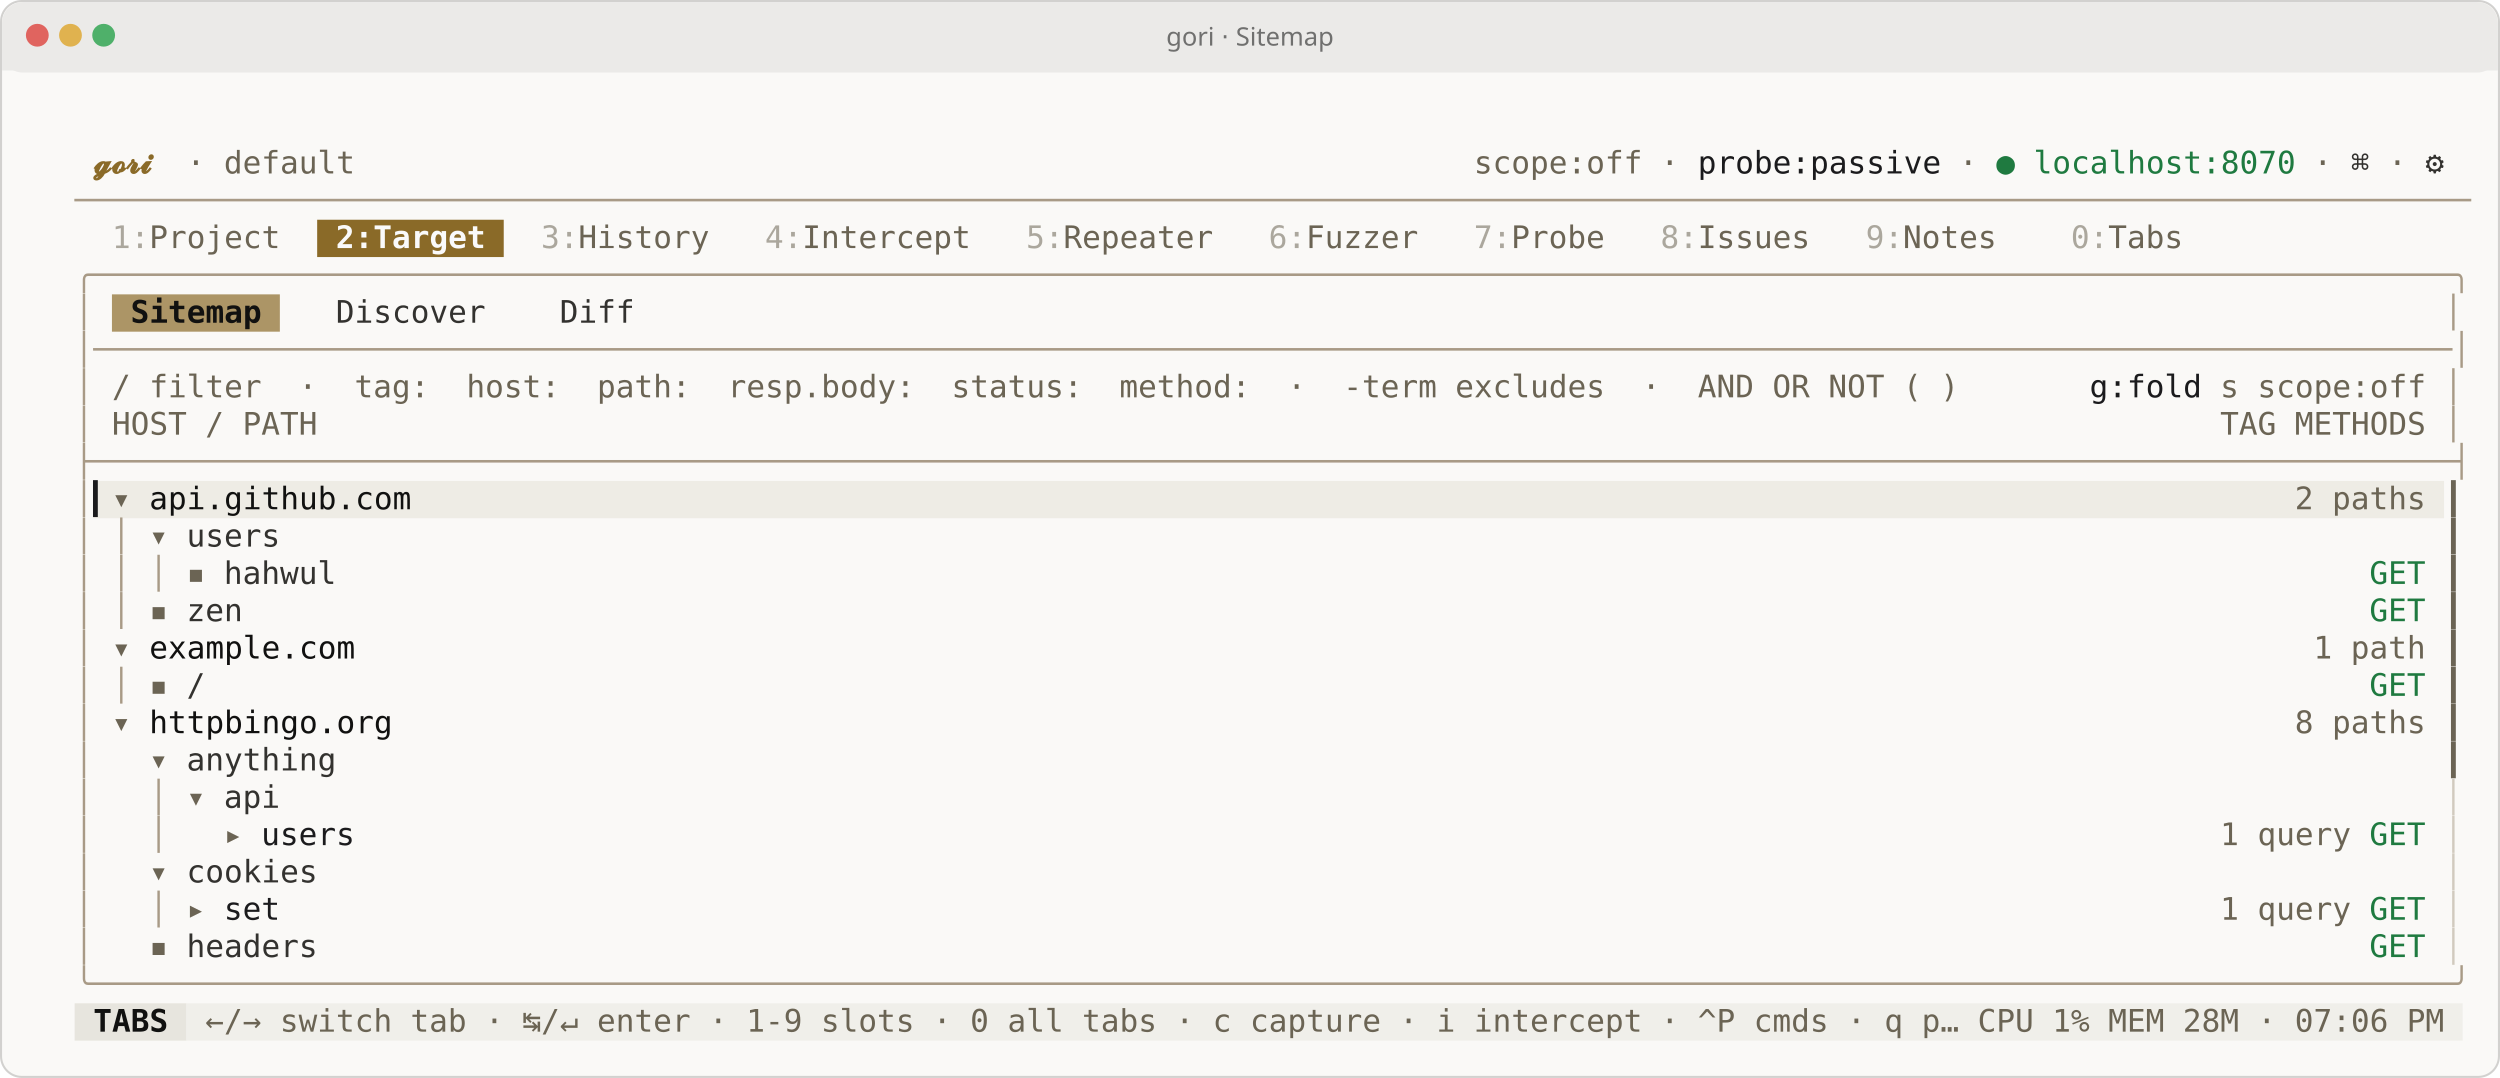
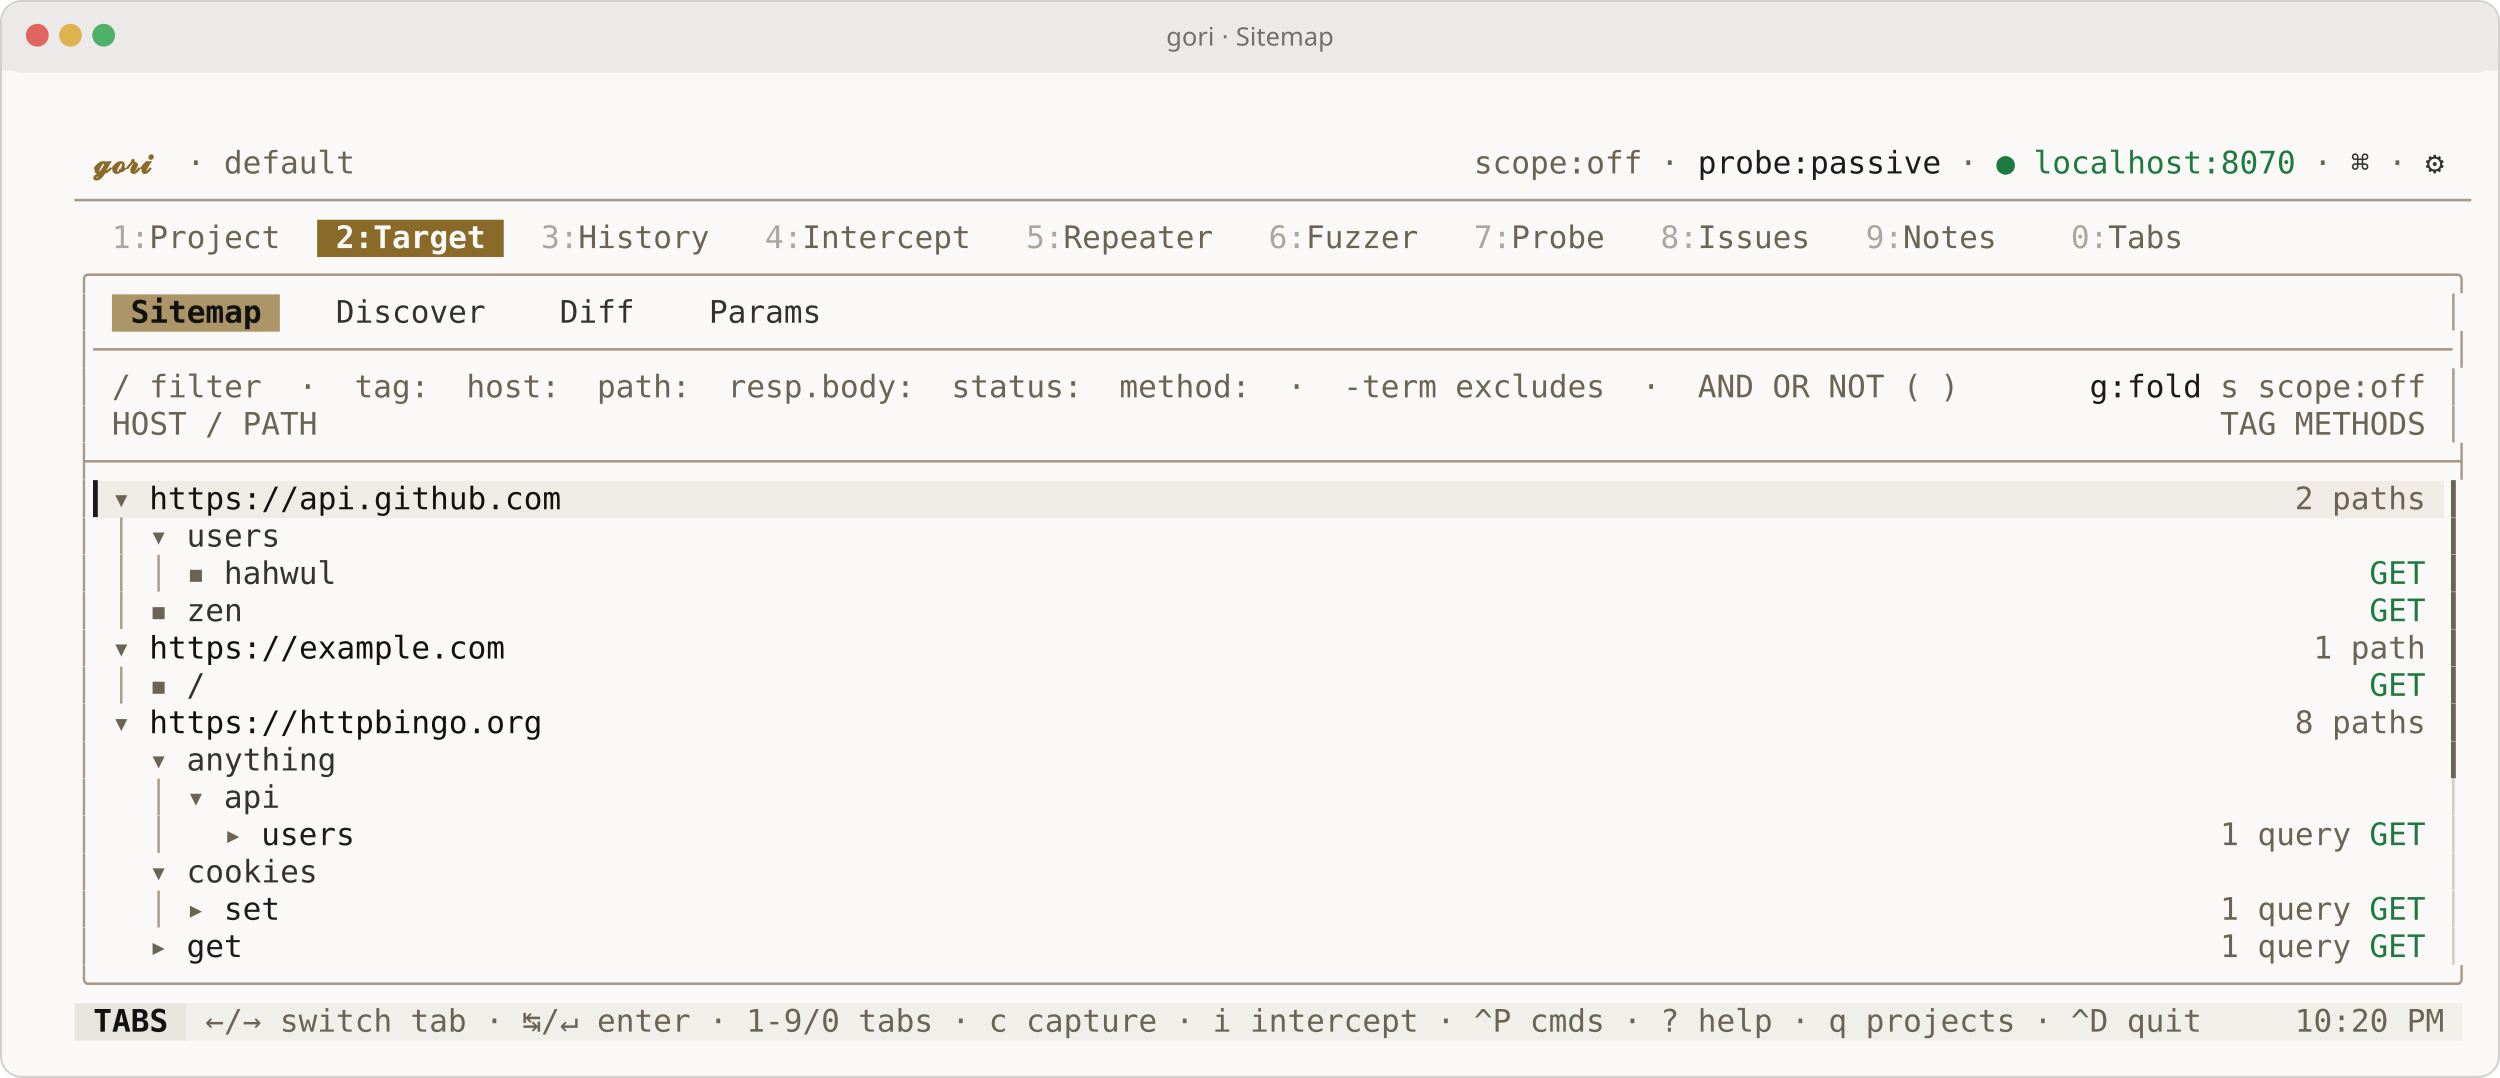
<svg xmlns="http://www.w3.org/2000/svg" width="1206" height="520" viewBox="0 0 1206.0 520.0" font-family="ui-monospace,'SF Mono','JetBrains Mono',Menlo,Consolas,monospace" font-size="15.0px" role="img" aria-label="gori · Sitemap">
  <rect x="0.5" y="0.5" width="1205.0" height="519.0" rx="10" ry="10" fill="#faf9f7" stroke="#d2d1cf" stroke-width="1" />
  <rect x="1" y="1" width="1204.0" height="34.0" rx="10" ry="10" fill="#ebeae8" />
  <rect x="1" y="24.0" width="1204.0" height="10" fill="#ebeae8" />
  <circle cx="18.0" cy="17.0" r="5.5" fill="#e0645f" />
  <circle cx="34.0" cy="17.0" r="5.5" fill="#e0b24f" />
  <circle cx="50.0" cy="17.0" r="5.5" fill="#4fb06a" />
  <text x="603.0" y="22.0" text-anchor="middle" fill="#70706f" font-family="'Apple Symbols','Segoe UI Symbol','Cambria Math','STIX Two Math','Noto Sans Math','DejaVu Sans',ui-monospace,'SF Mono','JetBrains Mono',Menlo,Consolas,monospace" font-size="12.3px">gori · Sitemap</text>
  <rect x="153.00" y="106.00" width="90.00" height="18.00" fill="#8a6a28" />
  <rect x="54.00" y="142.00" width="81.00" height="18.00" fill="#ac9566" />
  <rect x="45.00" y="232.00" width="1134.00" height="18.00" fill="#eeece5" />
  <rect x="36.00" y="484.00" width="54.00" height="18.00" fill="#e7e5de" />
  <rect x="90.00" y="484.00" width="1098.00" height="18.00" fill="#f0efea" />
  <text x="45.00" y="83.68" textLength="36.00" lengthAdjust="spacingAndGlyphs" fill="#8a6a28" font-weight="700" xml:space="preserve">𝓰𝓸𝓻𝓲</text>
  <text x="90.00" y="83.68" textLength="9.00" lengthAdjust="spacingAndGlyphs" fill="#6b6454" xml:space="preserve">·</text>
  <text x="108.00" y="83.68" textLength="63.00" lengthAdjust="spacingAndGlyphs" fill="#6b6454" xml:space="preserve">default</text>
  <text x="711.00" y="83.68" textLength="81.00" lengthAdjust="spacingAndGlyphs" fill="#6b6454" xml:space="preserve">scope:off</text>
  <text x="801.00" y="83.68" textLength="9.00" lengthAdjust="spacingAndGlyphs" fill="#6b6454" xml:space="preserve">·</text>
  <text x="819.00" y="83.68" textLength="117.00" lengthAdjust="spacingAndGlyphs" fill="#1b1b1d" xml:space="preserve">probe:passive</text>
  <text x="945.00" y="83.68" textLength="9.00" lengthAdjust="spacingAndGlyphs" fill="#6b6454" xml:space="preserve">·</text>
  <text x="963.00" y="83.68" textLength="9.00" lengthAdjust="spacingAndGlyphs" fill="#1f7a40" xml:space="preserve">●</text>
  <text x="981.00" y="83.68" textLength="126.00" lengthAdjust="spacingAndGlyphs" fill="#1f7a40" xml:space="preserve">localhost:8070</text>
  <text x="1116.00" y="83.68" textLength="9.00" lengthAdjust="spacingAndGlyphs" fill="#6b6454" xml:space="preserve">·</text>
  <text x="1134.00" y="83.68" textLength="9.00" lengthAdjust="spacingAndGlyphs" fill="#33322f" xml:space="preserve">⌘</text>
  <text x="1152.00" y="83.68" textLength="9.00" lengthAdjust="spacingAndGlyphs" fill="#6b6454" xml:space="preserve">·</text>
  <text x="1170.00" y="83.68" textLength="9.00" lengthAdjust="spacingAndGlyphs" fill="#33322f" xml:space="preserve">⚙</text>
  <text x="36.00" y="101.68" textLength="1152.00" lengthAdjust="spacingAndGlyphs" fill="#a89a86" xml:space="preserve">────────────────────────────────────────────────────────────────────────────────────────────────────────────────────────────────</text>
  <text x="54.00" y="119.68" textLength="18.00" lengthAdjust="spacingAndGlyphs" fill="#aba79d" xml:space="preserve">1:</text>
  <text x="72.00" y="119.68" textLength="63.00" lengthAdjust="spacingAndGlyphs" fill="#6b6454" xml:space="preserve">Project</text>
  <text x="162.00" y="119.68" textLength="72.00" lengthAdjust="spacingAndGlyphs" fill="#fafafa" font-weight="700" xml:space="preserve">2:Target</text>
  <text x="261.00" y="119.68" textLength="18.00" lengthAdjust="spacingAndGlyphs" fill="#aba79d" xml:space="preserve">3:</text>
  <text x="279.00" y="119.68" textLength="63.00" lengthAdjust="spacingAndGlyphs" fill="#6b6454" xml:space="preserve">History</text>
  <text x="369.00" y="119.68" textLength="18.00" lengthAdjust="spacingAndGlyphs" fill="#aba79d" xml:space="preserve">4:</text>
  <text x="387.00" y="119.68" textLength="81.00" lengthAdjust="spacingAndGlyphs" fill="#6b6454" xml:space="preserve">Intercept</text>
  <text x="495.00" y="119.68" textLength="18.00" lengthAdjust="spacingAndGlyphs" fill="#aba79d" xml:space="preserve">5:</text>
  <text x="513.00" y="119.68" textLength="72.00" lengthAdjust="spacingAndGlyphs" fill="#6b6454" xml:space="preserve">Repeater</text>
  <text x="612.00" y="119.68" textLength="18.00" lengthAdjust="spacingAndGlyphs" fill="#aba79d" xml:space="preserve">6:</text>
  <text x="630.00" y="119.68" textLength="54.00" lengthAdjust="spacingAndGlyphs" fill="#6b6454" xml:space="preserve">Fuzzer</text>
  <text x="711.00" y="119.68" textLength="18.00" lengthAdjust="spacingAndGlyphs" fill="#aba79d" xml:space="preserve">7:</text>
  <text x="729.00" y="119.68" textLength="45.00" lengthAdjust="spacingAndGlyphs" fill="#6b6454" xml:space="preserve">Probe</text>
  <text x="801.00" y="119.68" textLength="18.00" lengthAdjust="spacingAndGlyphs" fill="#aba79d" xml:space="preserve">8:</text>
  <text x="819.00" y="119.68" textLength="54.00" lengthAdjust="spacingAndGlyphs" fill="#6b6454" xml:space="preserve">Issues</text>
  <text x="900.00" y="119.68" textLength="18.00" lengthAdjust="spacingAndGlyphs" fill="#aba79d" xml:space="preserve">9:</text>
  <text x="918.00" y="119.68" textLength="45.00" lengthAdjust="spacingAndGlyphs" fill="#6b6454" xml:space="preserve">Notes</text>
  <text x="999.00" y="119.68" textLength="18.00" lengthAdjust="spacingAndGlyphs" fill="#aba79d" xml:space="preserve">0:</text>
  <text x="1017.00" y="119.68" textLength="36.00" lengthAdjust="spacingAndGlyphs" fill="#6b6454" xml:space="preserve">Tabs</text>
  <text x="36.00" y="137.68" textLength="1152.00" lengthAdjust="spacingAndGlyphs" fill="#a89a86" xml:space="preserve">╭──────────────────────────────────────────────────────────────────────────────────────────────────────────────────────────────╮</text>
  <text x="36.00" y="155.68" textLength="9.00" lengthAdjust="spacingAndGlyphs" fill="#a89a86" xml:space="preserve">│</text>
  <text x="63.00" y="155.68" textLength="63.00" lengthAdjust="spacingAndGlyphs" fill="#111110" font-weight="700" xml:space="preserve">Sitemap</text>
  <text x="162.00" y="155.68" textLength="72.00" lengthAdjust="spacingAndGlyphs" fill="#33322f" xml:space="preserve">Discover</text>
  <text x="270.00" y="155.68" textLength="36.00" lengthAdjust="spacingAndGlyphs" fill="#33322f" xml:space="preserve">Diff</text>
+   <text x="342.00" y="155.68" textLength="54.00" lengthAdjust="spacingAndGlyphs" fill="#33322f" xml:space="preserve">Params</text>
  <text x="1179.00" y="155.68" textLength="9.00" lengthAdjust="spacingAndGlyphs" fill="#a89a86" xml:space="preserve">│</text>
  <text x="36.00" y="173.68" textLength="1152.00" lengthAdjust="spacingAndGlyphs" fill="#a89a86" xml:space="preserve">│──────────────────────────────────────────────────────────────────────────────────────────────────────────────────────────────│</text>
  <text x="36.00" y="191.68" textLength="9.00" lengthAdjust="spacingAndGlyphs" fill="#a89a86" xml:space="preserve">│</text>
  <text x="54.00" y="191.68" textLength="9.00" lengthAdjust="spacingAndGlyphs" fill="#6b6454" xml:space="preserve">/</text>
  <text x="72.00" y="191.68" textLength="54.00" lengthAdjust="spacingAndGlyphs" fill="#6b6454" xml:space="preserve">filter</text>
  <text x="144.00" y="191.68" textLength="9.00" lengthAdjust="spacingAndGlyphs" fill="#6b6454" xml:space="preserve">·</text>
  <text x="171.00" y="191.68" textLength="36.00" lengthAdjust="spacingAndGlyphs" fill="#6b6454" xml:space="preserve">tag:</text>
  <text x="225.00" y="191.68" textLength="45.00" lengthAdjust="spacingAndGlyphs" fill="#6b6454" xml:space="preserve">host:</text>
  <text x="288.00" y="191.68" textLength="45.00" lengthAdjust="spacingAndGlyphs" fill="#6b6454" xml:space="preserve">path:</text>
  <text x="351.00" y="191.68" textLength="90.00" lengthAdjust="spacingAndGlyphs" fill="#6b6454" xml:space="preserve">resp.body:</text>
  <text x="459.00" y="191.68" textLength="63.00" lengthAdjust="spacingAndGlyphs" fill="#6b6454" xml:space="preserve">status:</text>
  <text x="540.00" y="191.68" textLength="63.00" lengthAdjust="spacingAndGlyphs" fill="#6b6454" xml:space="preserve">method:</text>
  <text x="621.00" y="191.68" textLength="9.00" lengthAdjust="spacingAndGlyphs" fill="#6b6454" xml:space="preserve">·</text>
  <text x="648.00" y="191.68" textLength="45.00" lengthAdjust="spacingAndGlyphs" fill="#6b6454" xml:space="preserve">-term</text>
  <text x="702.00" y="191.68" textLength="72.00" lengthAdjust="spacingAndGlyphs" fill="#6b6454" xml:space="preserve">excludes</text>
  <text x="792.00" y="191.68" textLength="9.00" lengthAdjust="spacingAndGlyphs" fill="#6b6454" xml:space="preserve">·</text>
  <text x="819.00" y="191.68" textLength="27.00" lengthAdjust="spacingAndGlyphs" fill="#6b6454" xml:space="preserve">AND</text>
  <text x="855.00" y="191.68" textLength="18.00" lengthAdjust="spacingAndGlyphs" fill="#6b6454" xml:space="preserve">OR</text>
  <text x="882.00" y="191.68" textLength="27.00" lengthAdjust="spacingAndGlyphs" fill="#6b6454" xml:space="preserve">NOT</text>
  <text x="918.00" y="191.68" textLength="9.00" lengthAdjust="spacingAndGlyphs" fill="#6b6454" xml:space="preserve">(</text>
  <text x="936.00" y="191.68" textLength="9.00" lengthAdjust="spacingAndGlyphs" fill="#6b6454" xml:space="preserve">)</text>
  <text x="1008.00" y="191.68" textLength="54.00" lengthAdjust="spacingAndGlyphs" fill="#1b1b1d" xml:space="preserve">g:fold</text>
  <text x="1071.00" y="191.68" textLength="9.00" lengthAdjust="spacingAndGlyphs" fill="#6b6454" xml:space="preserve">s</text>
  <text x="1089.00" y="191.68" textLength="81.00" lengthAdjust="spacingAndGlyphs" fill="#6b6454" xml:space="preserve">scope:off</text>
  <text x="1179.00" y="191.68" textLength="9.00" lengthAdjust="spacingAndGlyphs" fill="#a89a86" xml:space="preserve">│</text>
  <text x="36.00" y="209.68" textLength="9.00" lengthAdjust="spacingAndGlyphs" fill="#a89a86" xml:space="preserve">│</text>
  <text x="54.00" y="209.68" textLength="36.00" lengthAdjust="spacingAndGlyphs" fill="#6b6454" xml:space="preserve">HOST</text>
  <text x="99.00" y="209.68" textLength="9.00" lengthAdjust="spacingAndGlyphs" fill="#6b6454" xml:space="preserve">/</text>
  <text x="117.00" y="209.68" textLength="36.00" lengthAdjust="spacingAndGlyphs" fill="#6b6454" xml:space="preserve">PATH</text>
  <text x="1071.00" y="209.68" textLength="27.00" lengthAdjust="spacingAndGlyphs" fill="#6b6454" xml:space="preserve">TAG</text>
  <text x="1107.00" y="209.68" textLength="63.00" lengthAdjust="spacingAndGlyphs" fill="#6b6454" xml:space="preserve">METHODS</text>
  <text x="1179.00" y="209.68" textLength="9.00" lengthAdjust="spacingAndGlyphs" fill="#a89a86" xml:space="preserve">│</text>
  <text x="36.00" y="227.68" textLength="1152.00" lengthAdjust="spacingAndGlyphs" fill="#a89a86" xml:space="preserve">├──────────────────────────────────────────────────────────────────────────────────────────────────────────────────────────────┤</text>
  <text x="36.00" y="245.68" textLength="9.00" lengthAdjust="spacingAndGlyphs" fill="#a89a86" xml:space="preserve">│</text>
  <text x="45.00" y="245.68" textLength="9.00" lengthAdjust="spacingAndGlyphs" fill="#1b1b1d" xml:space="preserve">▎</text>
  <text x="54.00" y="245.68" textLength="9.00" lengthAdjust="spacingAndGlyphs" fill="#6b6454" xml:space="preserve">▾</text>
-   <text x="72.00" y="245.68" textLength="126.00" lengthAdjust="spacingAndGlyphs" fill="#111110" xml:space="preserve">api.github.com</text>
+   <text x="72.00" y="245.68" textLength="198.00" lengthAdjust="spacingAndGlyphs" fill="#111110" xml:space="preserve">https://api.github.com</text>
  <text x="1107.00" y="245.68" textLength="9.00" lengthAdjust="spacingAndGlyphs" fill="#6b6454" xml:space="preserve">2</text>
  <text x="1125.00" y="245.68" textLength="45.00" lengthAdjust="spacingAndGlyphs" fill="#6b6454" xml:space="preserve">paths</text>
  <text x="1179.00" y="245.68" textLength="9.00" lengthAdjust="spacingAndGlyphs" fill="#6b6454" xml:space="preserve">┃</text>
  <text x="36.00" y="263.68" textLength="9.00" lengthAdjust="spacingAndGlyphs" fill="#a89a86" xml:space="preserve">│</text>
  <text x="54.00" y="263.68" textLength="9.00" lengthAdjust="spacingAndGlyphs" fill="#a89a86" xml:space="preserve">│</text>
  <text x="72.00" y="263.68" textLength="9.00" lengthAdjust="spacingAndGlyphs" fill="#6b6454" xml:space="preserve">▾</text>
  <text x="90.00" y="263.68" textLength="45.00" lengthAdjust="spacingAndGlyphs" fill="#33322f" xml:space="preserve">users</text>
  <text x="1179.00" y="263.68" textLength="9.00" lengthAdjust="spacingAndGlyphs" fill="#6b6454" xml:space="preserve">┃</text>
  <text x="36.00" y="281.68" textLength="9.00" lengthAdjust="spacingAndGlyphs" fill="#a89a86" xml:space="preserve">│</text>
  <text x="54.00" y="281.68" textLength="9.00" lengthAdjust="spacingAndGlyphs" fill="#a89a86" xml:space="preserve">│</text>
  <text x="72.00" y="281.68" textLength="9.00" lengthAdjust="spacingAndGlyphs" fill="#a89a86" xml:space="preserve">│</text>
  <text x="90.00" y="281.68" textLength="9.00" lengthAdjust="spacingAndGlyphs" fill="#6b6454" xml:space="preserve">▪</text>
  <text x="108.00" y="281.68" textLength="54.00" lengthAdjust="spacingAndGlyphs" fill="#33322f" xml:space="preserve">hahwul</text>
  <text x="1143.00" y="281.68" textLength="27.00" lengthAdjust="spacingAndGlyphs" fill="#1f7a40" xml:space="preserve">GET</text>
  <text x="1179.00" y="281.68" textLength="9.00" lengthAdjust="spacingAndGlyphs" fill="#6b6454" xml:space="preserve">┃</text>
  <text x="36.00" y="299.68" textLength="9.00" lengthAdjust="spacingAndGlyphs" fill="#a89a86" xml:space="preserve">│</text>
  <text x="54.00" y="299.68" textLength="9.00" lengthAdjust="spacingAndGlyphs" fill="#a89a86" xml:space="preserve">│</text>
  <text x="72.00" y="299.68" textLength="9.00" lengthAdjust="spacingAndGlyphs" fill="#6b6454" xml:space="preserve">▪</text>
  <text x="90.00" y="299.68" textLength="27.00" lengthAdjust="spacingAndGlyphs" fill="#33322f" xml:space="preserve">zen</text>
  <text x="1143.00" y="299.68" textLength="27.00" lengthAdjust="spacingAndGlyphs" fill="#1f7a40" xml:space="preserve">GET</text>
  <text x="1179.00" y="299.68" textLength="9.00" lengthAdjust="spacingAndGlyphs" fill="#6b6454" xml:space="preserve">┃</text>
  <text x="36.00" y="317.68" textLength="9.00" lengthAdjust="spacingAndGlyphs" fill="#a89a86" xml:space="preserve">│</text>
  <text x="54.00" y="317.68" textLength="9.00" lengthAdjust="spacingAndGlyphs" fill="#6b6454" xml:space="preserve">▾</text>
-   <text x="72.00" y="317.68" textLength="99.00" lengthAdjust="spacingAndGlyphs" fill="#111110" xml:space="preserve">example.com</text>
+   <text x="72.00" y="317.68" textLength="171.00" lengthAdjust="spacingAndGlyphs" fill="#111110" xml:space="preserve">https://example.com</text>
  <text x="1116.00" y="317.68" textLength="9.00" lengthAdjust="spacingAndGlyphs" fill="#6b6454" xml:space="preserve">1</text>
  <text x="1134.00" y="317.68" textLength="36.00" lengthAdjust="spacingAndGlyphs" fill="#6b6454" xml:space="preserve">path</text>
  <text x="1179.00" y="317.68" textLength="9.00" lengthAdjust="spacingAndGlyphs" fill="#6b6454" xml:space="preserve">┃</text>
  <text x="36.00" y="335.68" textLength="9.00" lengthAdjust="spacingAndGlyphs" fill="#a89a86" xml:space="preserve">│</text>
  <text x="54.00" y="335.68" textLength="9.00" lengthAdjust="spacingAndGlyphs" fill="#a89a86" xml:space="preserve">│</text>
  <text x="72.00" y="335.68" textLength="9.00" lengthAdjust="spacingAndGlyphs" fill="#6b6454" xml:space="preserve">▪</text>
  <text x="90.00" y="335.68" textLength="9.00" lengthAdjust="spacingAndGlyphs" fill="#33322f" xml:space="preserve">/</text>
  <text x="1143.00" y="335.68" textLength="27.00" lengthAdjust="spacingAndGlyphs" fill="#1f7a40" xml:space="preserve">GET</text>
  <text x="1179.00" y="335.68" textLength="9.00" lengthAdjust="spacingAndGlyphs" fill="#6b6454" xml:space="preserve">┃</text>
  <text x="36.00" y="353.68" textLength="9.00" lengthAdjust="spacingAndGlyphs" fill="#a89a86" xml:space="preserve">│</text>
  <text x="54.00" y="353.68" textLength="9.00" lengthAdjust="spacingAndGlyphs" fill="#6b6454" xml:space="preserve">▾</text>
-   <text x="72.00" y="353.68" textLength="117.00" lengthAdjust="spacingAndGlyphs" fill="#111110" xml:space="preserve">httpbingo.org</text>
+   <text x="72.00" y="353.68" textLength="189.00" lengthAdjust="spacingAndGlyphs" fill="#111110" xml:space="preserve">https://httpbingo.org</text>
  <text x="1107.00" y="353.68" textLength="9.00" lengthAdjust="spacingAndGlyphs" fill="#6b6454" xml:space="preserve">8</text>
  <text x="1125.00" y="353.68" textLength="45.00" lengthAdjust="spacingAndGlyphs" fill="#6b6454" xml:space="preserve">paths</text>
  <text x="1179.00" y="353.68" textLength="9.00" lengthAdjust="spacingAndGlyphs" fill="#6b6454" xml:space="preserve">┃</text>
  <text x="36.00" y="371.68" textLength="9.00" lengthAdjust="spacingAndGlyphs" fill="#a89a86" xml:space="preserve">│</text>
  <text x="72.00" y="371.68" textLength="9.00" lengthAdjust="spacingAndGlyphs" fill="#6b6454" xml:space="preserve">▾</text>
  <text x="90.00" y="371.68" textLength="72.00" lengthAdjust="spacingAndGlyphs" fill="#33322f" xml:space="preserve">anything</text>
  <text x="1179.00" y="371.68" textLength="9.00" lengthAdjust="spacingAndGlyphs" fill="#6b6454" xml:space="preserve">┃</text>
  <text x="36.00" y="389.68" textLength="9.00" lengthAdjust="spacingAndGlyphs" fill="#a89a86" xml:space="preserve">│</text>
  <text x="72.00" y="389.68" textLength="9.00" lengthAdjust="spacingAndGlyphs" fill="#a89a86" xml:space="preserve">│</text>
  <text x="90.00" y="389.68" textLength="9.00" lengthAdjust="spacingAndGlyphs" fill="#6b6454" xml:space="preserve">▾</text>
  <text x="108.00" y="389.68" textLength="27.00" lengthAdjust="spacingAndGlyphs" fill="#33322f" xml:space="preserve">api</text>
  <text x="1179.00" y="389.68" textLength="9.00" lengthAdjust="spacingAndGlyphs" fill="#d1cabe" xml:space="preserve">│</text>
  <text x="36.00" y="407.68" textLength="9.00" lengthAdjust="spacingAndGlyphs" fill="#a89a86" xml:space="preserve">│</text>
  <text x="72.00" y="407.68" textLength="9.00" lengthAdjust="spacingAndGlyphs" fill="#a89a86" xml:space="preserve">│</text>
  <text x="108.00" y="407.68" textLength="9.00" lengthAdjust="spacingAndGlyphs" fill="#6b6454" xml:space="preserve">▸</text>
  <text x="126.00" y="407.68" textLength="45.00" lengthAdjust="spacingAndGlyphs" fill="#1b1b1d" xml:space="preserve">users</text>
  <text x="1071.00" y="407.68" textLength="9.00" lengthAdjust="spacingAndGlyphs" fill="#6b6454" xml:space="preserve">1</text>
  <text x="1089.00" y="407.68" textLength="45.00" lengthAdjust="spacingAndGlyphs" fill="#6b6454" xml:space="preserve">query</text>
  <text x="1143.00" y="407.68" textLength="27.00" lengthAdjust="spacingAndGlyphs" fill="#1f7a40" xml:space="preserve">GET</text>
  <text x="1179.00" y="407.68" textLength="9.00" lengthAdjust="spacingAndGlyphs" fill="#d1cabe" xml:space="preserve">│</text>
  <text x="36.00" y="425.68" textLength="9.00" lengthAdjust="spacingAndGlyphs" fill="#a89a86" xml:space="preserve">│</text>
  <text x="72.00" y="425.68" textLength="9.00" lengthAdjust="spacingAndGlyphs" fill="#6b6454" xml:space="preserve">▾</text>
  <text x="90.00" y="425.68" textLength="63.00" lengthAdjust="spacingAndGlyphs" fill="#33322f" xml:space="preserve">cookies</text>
  <text x="1179.00" y="425.68" textLength="9.00" lengthAdjust="spacingAndGlyphs" fill="#d1cabe" xml:space="preserve">│</text>
  <text x="36.00" y="443.68" textLength="9.00" lengthAdjust="spacingAndGlyphs" fill="#a89a86" xml:space="preserve">│</text>
  <text x="72.00" y="443.68" textLength="9.00" lengthAdjust="spacingAndGlyphs" fill="#a89a86" xml:space="preserve">│</text>
  <text x="90.00" y="443.68" textLength="9.00" lengthAdjust="spacingAndGlyphs" fill="#6b6454" xml:space="preserve">▸</text>
  <text x="108.00" y="443.68" textLength="27.00" lengthAdjust="spacingAndGlyphs" fill="#1b1b1d" xml:space="preserve">set</text>
  <text x="1071.00" y="443.68" textLength="9.00" lengthAdjust="spacingAndGlyphs" fill="#6b6454" xml:space="preserve">1</text>
  <text x="1089.00" y="443.68" textLength="45.00" lengthAdjust="spacingAndGlyphs" fill="#6b6454" xml:space="preserve">query</text>
  <text x="1143.00" y="443.68" textLength="27.00" lengthAdjust="spacingAndGlyphs" fill="#1f7a40" xml:space="preserve">GET</text>
  <text x="1179.00" y="443.68" textLength="9.00" lengthAdjust="spacingAndGlyphs" fill="#d1cabe" xml:space="preserve">│</text>
  <text x="36.00" y="461.68" textLength="9.00" lengthAdjust="spacingAndGlyphs" fill="#a89a86" xml:space="preserve">│</text>
-   <text x="72.00" y="461.68" textLength="9.00" lengthAdjust="spacingAndGlyphs" fill="#6b6454" xml:space="preserve">▪</text>
-   <text x="90.00" y="461.68" textLength="63.00" lengthAdjust="spacingAndGlyphs" fill="#33322f" xml:space="preserve">headers</text>
+   <text x="72.00" y="461.68" textLength="9.00" lengthAdjust="spacingAndGlyphs" fill="#6b6454" xml:space="preserve">▸</text>
+   <text x="90.00" y="461.68" textLength="27.00" lengthAdjust="spacingAndGlyphs" fill="#1b1b1d" xml:space="preserve">get</text>
+   <text x="1071.00" y="461.68" textLength="9.00" lengthAdjust="spacingAndGlyphs" fill="#6b6454" xml:space="preserve">1</text>
+   <text x="1089.00" y="461.68" textLength="45.00" lengthAdjust="spacingAndGlyphs" fill="#6b6454" xml:space="preserve">query</text>
  <text x="1143.00" y="461.68" textLength="27.00" lengthAdjust="spacingAndGlyphs" fill="#1f7a40" xml:space="preserve">GET</text>
  <text x="1179.00" y="461.68" textLength="9.00" lengthAdjust="spacingAndGlyphs" fill="#d1cabe" xml:space="preserve">│</text>
  <text x="36.00" y="479.68" textLength="1152.00" lengthAdjust="spacingAndGlyphs" fill="#a89a86" xml:space="preserve">╰──────────────────────────────────────────────────────────────────────────────────────────────────────────────────────────────╯</text>
  <text x="45.00" y="497.68" textLength="36.00" lengthAdjust="spacingAndGlyphs" fill="#111110" font-weight="700" xml:space="preserve">TABS</text>
  <text x="99.00" y="497.68" textLength="27.00" lengthAdjust="spacingAndGlyphs" fill="#6b6454" xml:space="preserve">←/→</text>
  <text x="135.00" y="497.68" textLength="54.00" lengthAdjust="spacingAndGlyphs" fill="#6b6454" xml:space="preserve">switch</text>
  <text x="198.00" y="497.68" textLength="27.00" lengthAdjust="spacingAndGlyphs" fill="#6b6454" xml:space="preserve">tab</text>
  <text x="234.00" y="497.68" textLength="9.00" lengthAdjust="spacingAndGlyphs" fill="#6b6454" xml:space="preserve">·</text>
  <text x="252.00" y="497.68" textLength="27.00" lengthAdjust="spacingAndGlyphs" fill="#6b6454" xml:space="preserve">↹/↵</text>
  <text x="288.00" y="497.68" textLength="45.00" lengthAdjust="spacingAndGlyphs" fill="#6b6454" xml:space="preserve">enter</text>
  <text x="342.00" y="497.68" textLength="9.00" lengthAdjust="spacingAndGlyphs" fill="#6b6454" xml:space="preserve">·</text>
-   <text x="360.00" y="497.68" textLength="27.00" lengthAdjust="spacingAndGlyphs" fill="#6b6454" xml:space="preserve">1-9</text>
-   <text x="396.00" y="497.68" textLength="45.00" lengthAdjust="spacingAndGlyphs" fill="#6b6454" xml:space="preserve">slots</text>
-   <text x="450.00" y="497.68" textLength="9.00" lengthAdjust="spacingAndGlyphs" fill="#6b6454" xml:space="preserve">·</text>
-   <text x="468.00" y="497.68" textLength="9.00" lengthAdjust="spacingAndGlyphs" fill="#6b6454" xml:space="preserve">0</text>
-   <text x="486.00" y="497.68" textLength="27.00" lengthAdjust="spacingAndGlyphs" fill="#6b6454" xml:space="preserve">all</text>
-   <text x="522.00" y="497.68" textLength="36.00" lengthAdjust="spacingAndGlyphs" fill="#6b6454" xml:space="preserve">tabs</text>
+   <text x="360.00" y="497.68" textLength="45.00" lengthAdjust="spacingAndGlyphs" fill="#6b6454" xml:space="preserve">1-9/0</text>
+   <text x="414.00" y="497.68" textLength="36.00" lengthAdjust="spacingAndGlyphs" fill="#6b6454" xml:space="preserve">tabs</text>
+   <text x="459.00" y="497.68" textLength="9.00" lengthAdjust="spacingAndGlyphs" fill="#6b6454" xml:space="preserve">·</text>
+   <text x="477.00" y="497.68" textLength="9.00" lengthAdjust="spacingAndGlyphs" fill="#6b6454" xml:space="preserve">c</text>
+   <text x="495.00" y="497.68" textLength="63.00" lengthAdjust="spacingAndGlyphs" fill="#6b6454" xml:space="preserve">capture</text>
  <text x="567.00" y="497.68" textLength="9.00" lengthAdjust="spacingAndGlyphs" fill="#6b6454" xml:space="preserve">·</text>
-   <text x="585.00" y="497.68" textLength="9.00" lengthAdjust="spacingAndGlyphs" fill="#6b6454" xml:space="preserve">c</text>
-   <text x="603.00" y="497.68" textLength="63.00" lengthAdjust="spacingAndGlyphs" fill="#6b6454" xml:space="preserve">capture</text>
-   <text x="675.00" y="497.68" textLength="9.00" lengthAdjust="spacingAndGlyphs" fill="#6b6454" xml:space="preserve">·</text>
-   <text x="693.00" y="497.68" textLength="9.00" lengthAdjust="spacingAndGlyphs" fill="#6b6454" xml:space="preserve">i</text>
-   <text x="711.00" y="497.68" textLength="81.00" lengthAdjust="spacingAndGlyphs" fill="#6b6454" xml:space="preserve">intercept</text>
-   <text x="801.00" y="497.68" textLength="9.00" lengthAdjust="spacingAndGlyphs" fill="#6b6454" xml:space="preserve">·</text>
-   <text x="819.00" y="497.68" textLength="18.00" lengthAdjust="spacingAndGlyphs" fill="#6b6454" xml:space="preserve">^P</text>
-   <text x="846.00" y="497.68" textLength="36.00" lengthAdjust="spacingAndGlyphs" fill="#6b6454" xml:space="preserve">cmds</text>
-   <text x="891.00" y="497.68" textLength="9.00" lengthAdjust="spacingAndGlyphs" fill="#6b6454" xml:space="preserve">·</text>
-   <text x="909.00" y="497.68" textLength="9.00" lengthAdjust="spacingAndGlyphs" fill="#6b6454" xml:space="preserve">q</text>
-   <text x="927.00" y="497.68" textLength="18.00" lengthAdjust="spacingAndGlyphs" fill="#6b6454" xml:space="preserve">p…</text>
-   <text x="954.00" y="497.68" textLength="27.00" lengthAdjust="spacingAndGlyphs" fill="#6b6454" xml:space="preserve">CPU</text>
-   <text x="990.00" y="497.68" textLength="18.00" lengthAdjust="spacingAndGlyphs" fill="#6b6454" xml:space="preserve">1%</text>
-   <text x="1017.00" y="497.68" textLength="27.00" lengthAdjust="spacingAndGlyphs" fill="#6b6454" xml:space="preserve">MEM</text>
-   <text x="1053.00" y="497.68" textLength="27.00" lengthAdjust="spacingAndGlyphs" fill="#6b6454" xml:space="preserve">28M</text>
-   <text x="1089.00" y="497.68" textLength="9.00" lengthAdjust="spacingAndGlyphs" fill="#6b6454" xml:space="preserve">·</text>
-   <text x="1107.00" y="497.68" textLength="45.00" lengthAdjust="spacingAndGlyphs" fill="#6b6454" xml:space="preserve">07:06</text>
+   <text x="585.00" y="497.68" textLength="9.00" lengthAdjust="spacingAndGlyphs" fill="#6b6454" xml:space="preserve">i</text>
+   <text x="603.00" y="497.68" textLength="81.00" lengthAdjust="spacingAndGlyphs" fill="#6b6454" xml:space="preserve">intercept</text>
+   <text x="693.00" y="497.68" textLength="9.00" lengthAdjust="spacingAndGlyphs" fill="#6b6454" xml:space="preserve">·</text>
+   <text x="711.00" y="497.68" textLength="18.00" lengthAdjust="spacingAndGlyphs" fill="#6b6454" xml:space="preserve">^P</text>
+   <text x="738.00" y="497.68" textLength="36.00" lengthAdjust="spacingAndGlyphs" fill="#6b6454" xml:space="preserve">cmds</text>
+   <text x="783.00" y="497.68" textLength="9.00" lengthAdjust="spacingAndGlyphs" fill="#6b6454" xml:space="preserve">·</text>
+   <text x="801.00" y="497.68" textLength="9.00" lengthAdjust="spacingAndGlyphs" fill="#6b6454" xml:space="preserve">?</text>
+   <text x="819.00" y="497.68" textLength="36.00" lengthAdjust="spacingAndGlyphs" fill="#6b6454" xml:space="preserve">help</text>
+   <text x="864.00" y="497.68" textLength="9.00" lengthAdjust="spacingAndGlyphs" fill="#6b6454" xml:space="preserve">·</text>
+   <text x="882.00" y="497.68" textLength="9.00" lengthAdjust="spacingAndGlyphs" fill="#6b6454" xml:space="preserve">q</text>
+   <text x="900.00" y="497.68" textLength="72.00" lengthAdjust="spacingAndGlyphs" fill="#6b6454" xml:space="preserve">projects</text>
+   <text x="981.00" y="497.68" textLength="9.00" lengthAdjust="spacingAndGlyphs" fill="#6b6454" xml:space="preserve">·</text>
+   <text x="999.00" y="497.68" textLength="18.00" lengthAdjust="spacingAndGlyphs" fill="#6b6454" xml:space="preserve">^D</text>
+   <text x="1026.00" y="497.68" textLength="36.00" lengthAdjust="spacingAndGlyphs" fill="#6b6454" xml:space="preserve">quit</text>
+   <text x="1107.00" y="497.68" textLength="45.00" lengthAdjust="spacingAndGlyphs" fill="#6b6454" xml:space="preserve">10:20</text>
  <text x="1161.00" y="497.68" textLength="18.00" lengthAdjust="spacingAndGlyphs" fill="#6b6454" xml:space="preserve">PM</text>
</svg>
